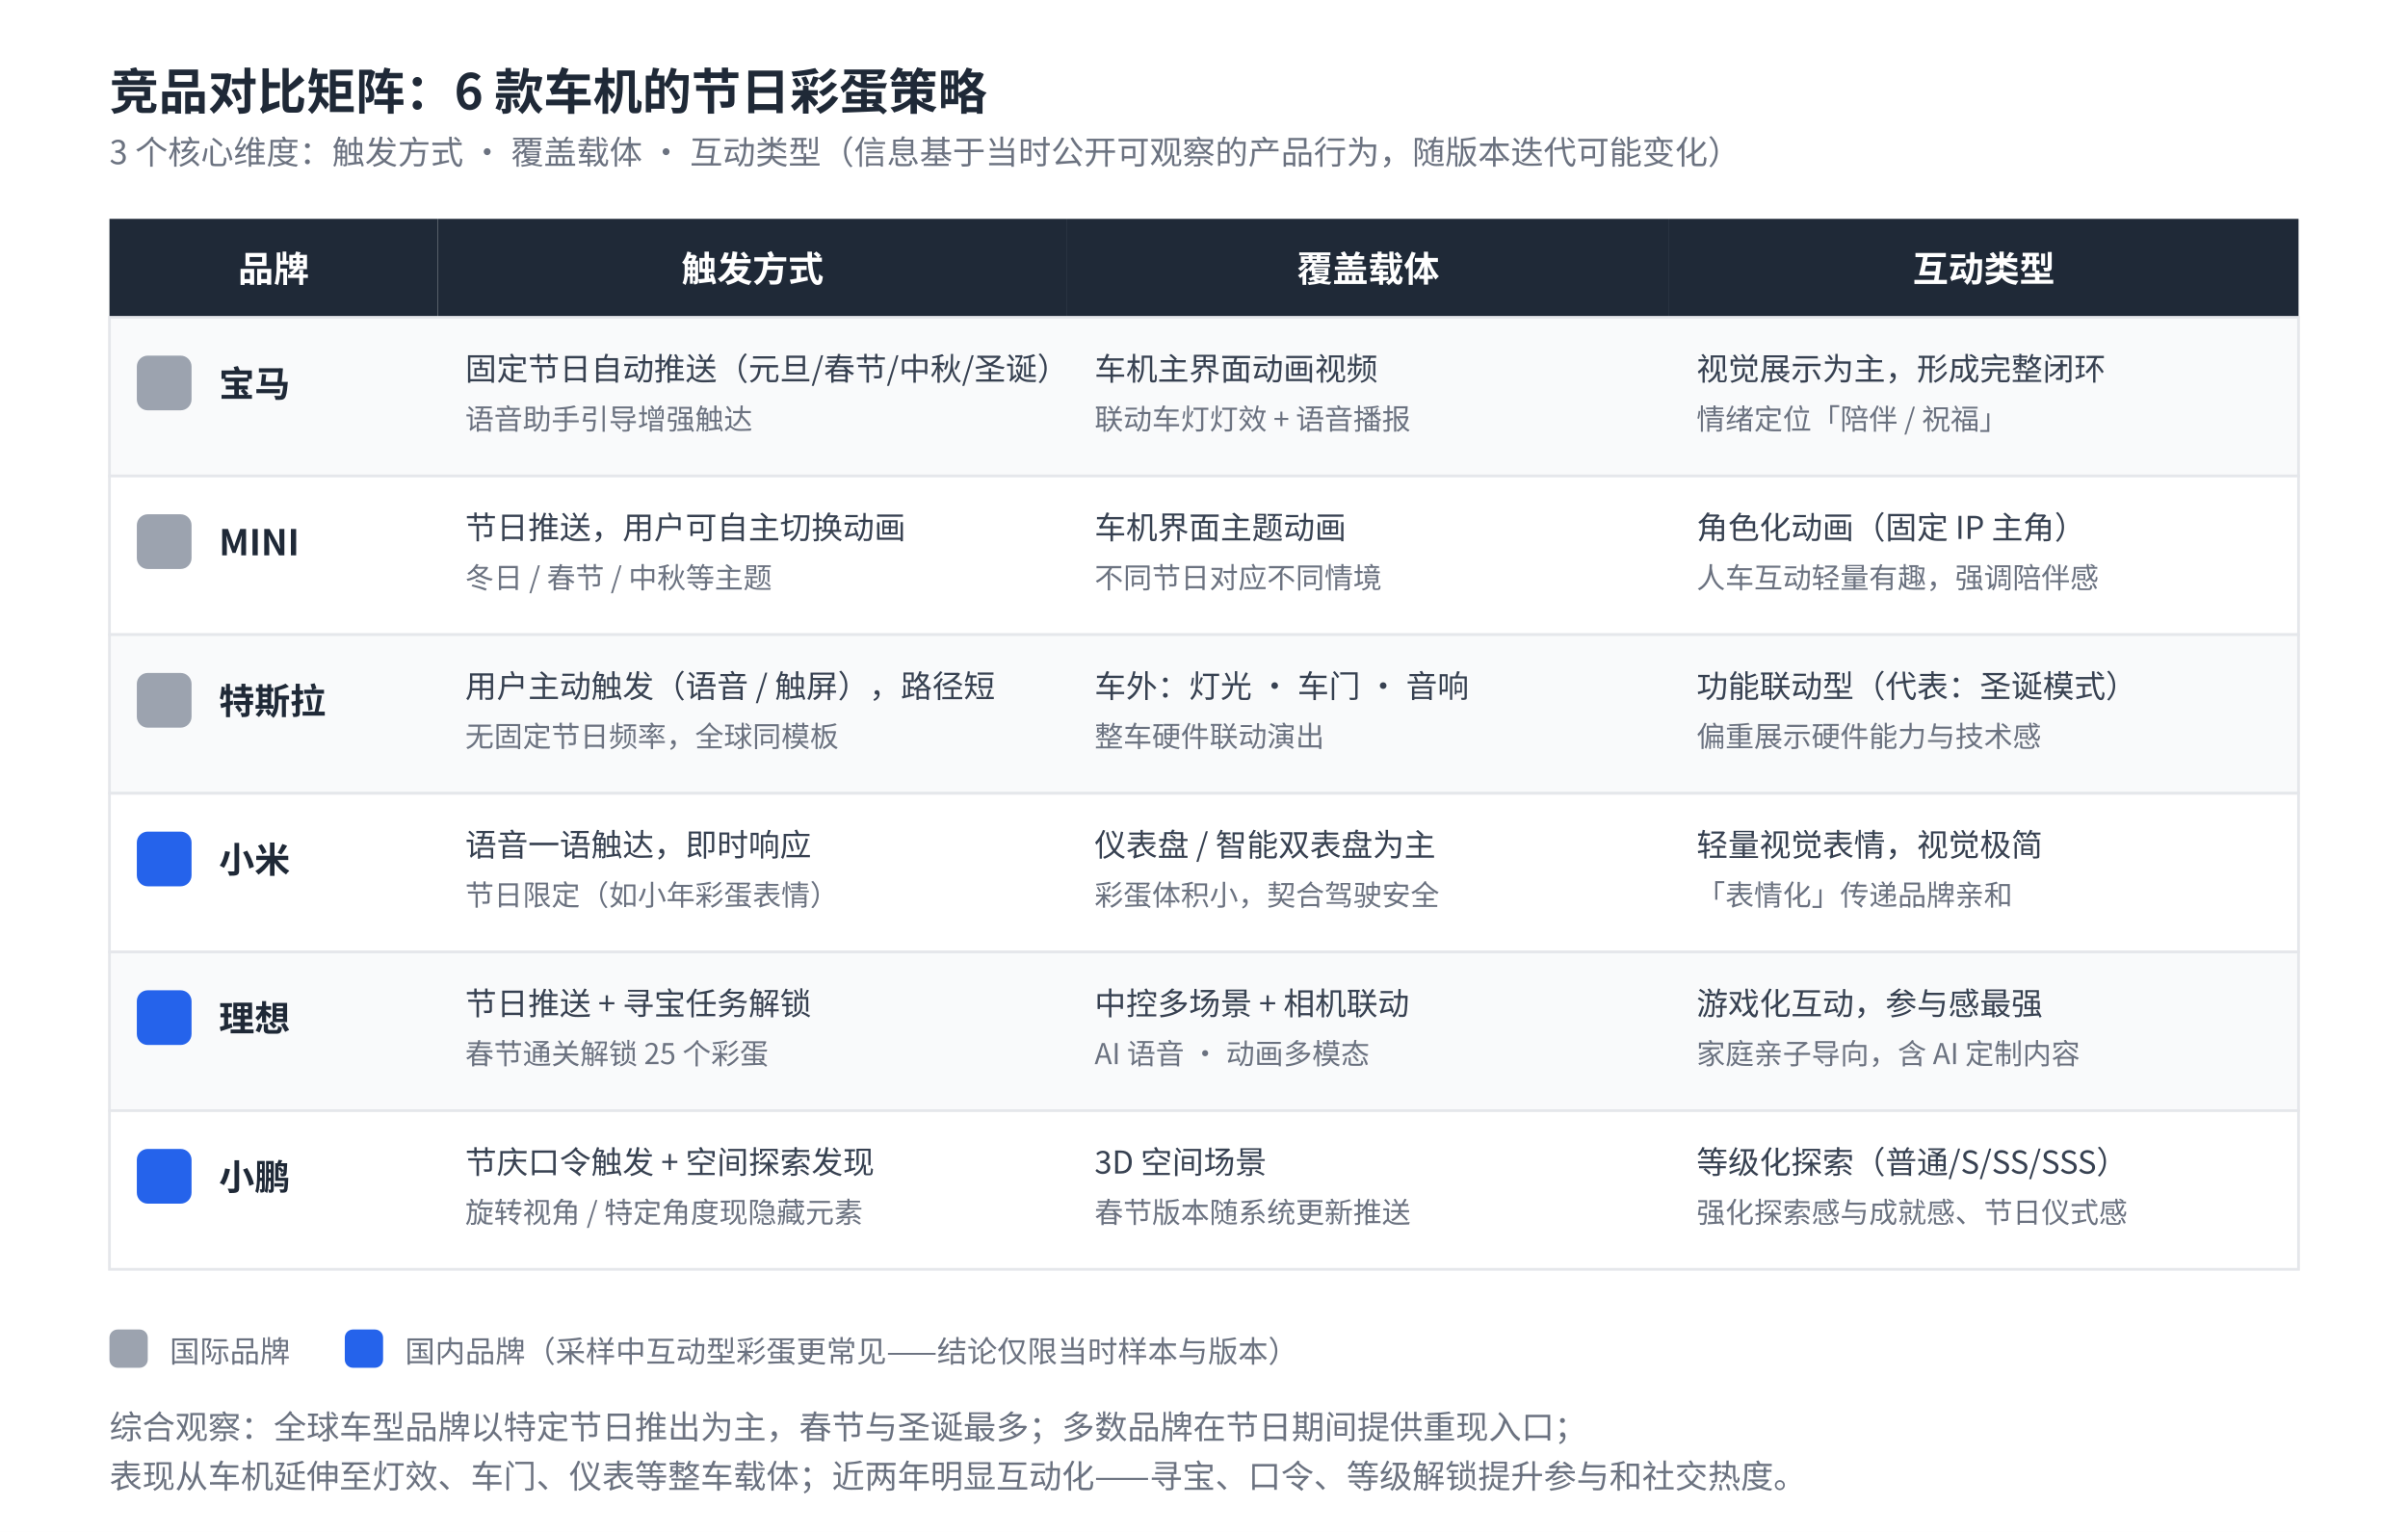
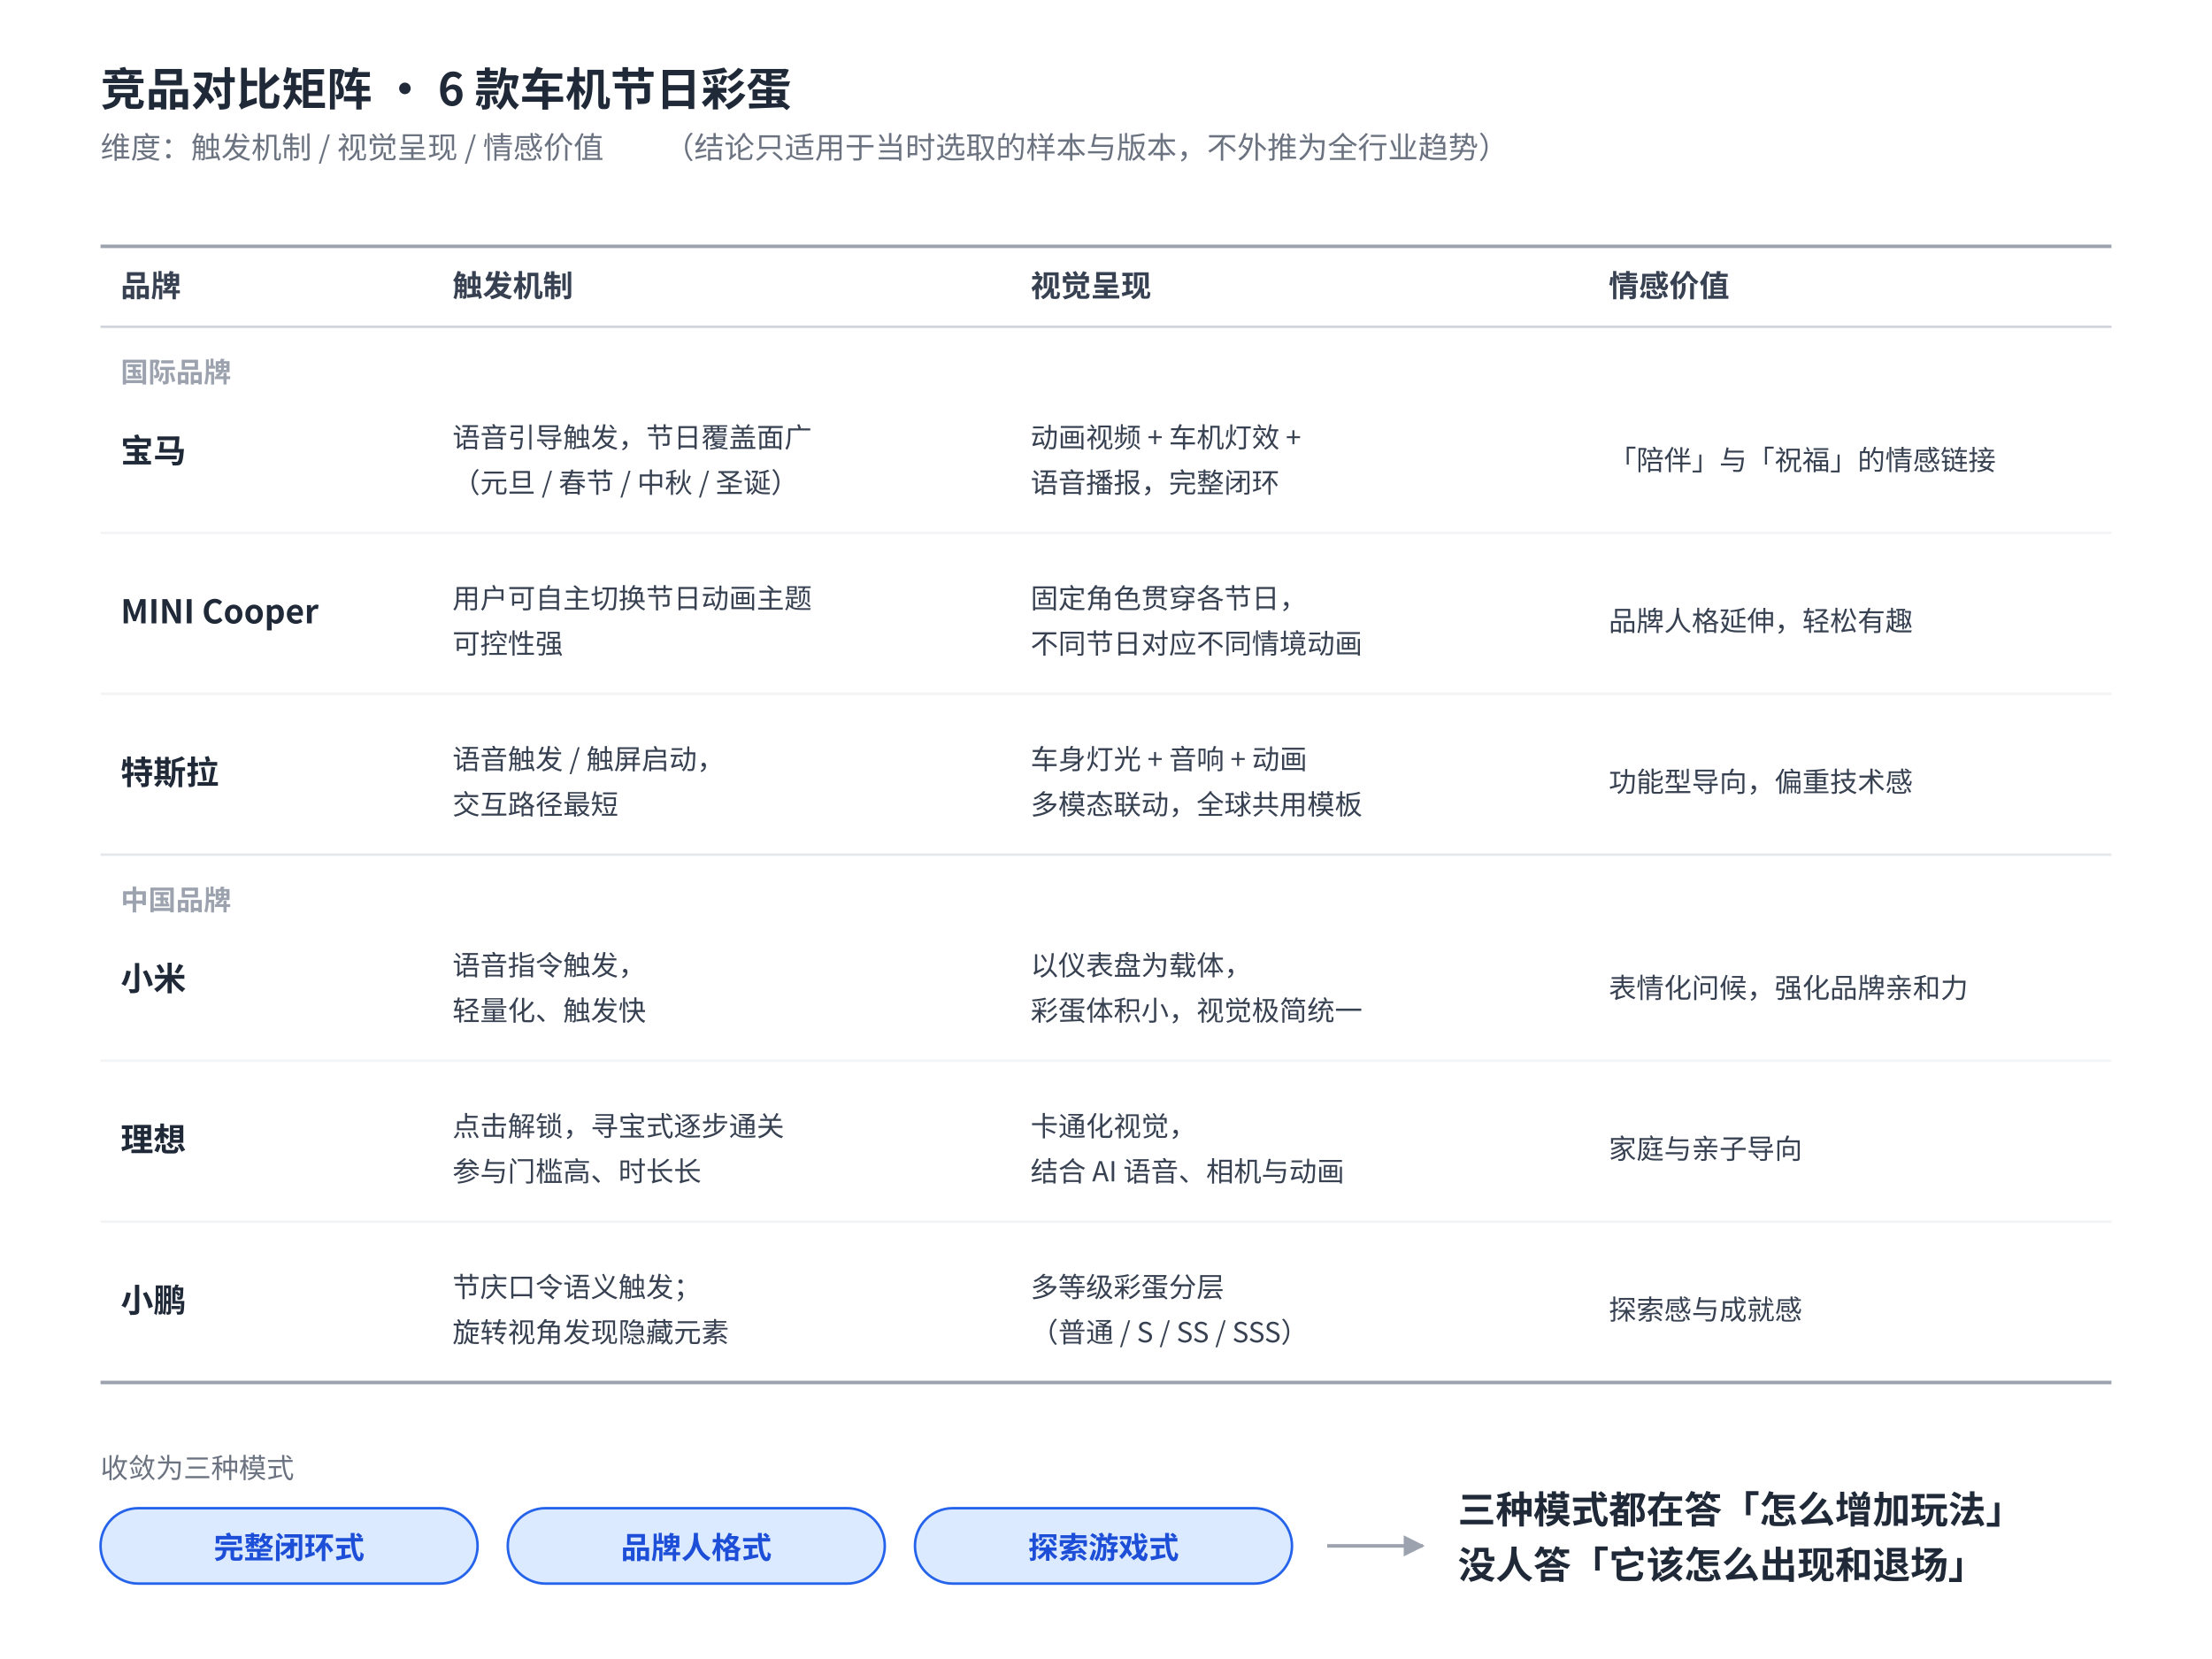
- <svg xmlns="http://www.w3.org/2000/svg" viewBox="0 0 880 560" font-family="PingFang SC, Noto Sans CJK SC, Microsoft YaHei, sans-serif">
+ <svg xmlns="http://www.w3.org/2000/svg" viewBox="0 0 880 660" font-family="PingFang SC, Noto Sans CJK SC, Microsoft YaHei, sans-serif">
  <style>
    .title{font-size:18px;font-weight:700;fill:#1f2937}
    .sub{font-size:12px;fill:#6b7280}
-     .head{font-size:13px;font-weight:700;fill:#ffffff}
-     .brand{font-size:13px;font-weight:600;fill:#1f2937}
-     .cell{font-size:11.5px;fill:#374151}
-     .cell2{font-size:10.5px;fill:#6b7280}
+     .head{font-size:12px;font-weight:700;fill:#374151}
+     .brand{font-size:13px;font-weight:700;fill:#1f2937}
+     .cell{font-size:11px;fill:#374151}
    .small{font-size:11px;fill:#6b7280}
+     .grp{font-size:11px;font-weight:700;fill:#9ca3af}
+     .chip{font-size:12px;font-weight:700;fill:#1d4ed8}
+     .opp{font-size:15px;font-weight:700;fill:#1f2937}
  </style>
-   <rect width="880" height="560" fill="#ffffff" />
-   <text x="40" y="40" class="title">竞品对比矩阵：6 款车机的节日彩蛋策略</text>
-   <text x="40" y="60" class="sub">3 个核心维度：触发方式 · 覆盖载体 · 互动类型（信息基于当时公开可观察的产品行为，随版本迭代可能变化）</text>
-   <g transform="translate(40,80)">
-     <rect x="0" y="0" width="120" height="36" fill="#1f2937" />
-     <text x="60" y="23" text-anchor="middle" class="head">品牌</text>
-     <rect x="120" y="0" width="230" height="36" fill="#1f2937" />
-     <text x="235" y="23" text-anchor="middle" class="head">触发方式</text>
-     <rect x="350" y="0" width="220" height="36" fill="#1f2937" />
-     <text x="460" y="23" text-anchor="middle" class="head">覆盖载体</text>
-     <rect x="570" y="0" width="230" height="36" fill="#1f2937" />
-     <text x="685" y="23" text-anchor="middle" class="head">互动类型</text>
-     <rect x="0" y="36" width="800" height="58" fill="#f9fafb" stroke="#e5e7eb" />
-     <rect x="10" y="50" width="20" height="20" rx="4" fill="#9ca3af" />
-     <text x="40" y="65" class="brand">宝马</text>
-     <text x="130" y="59" class="cell">固定节日自动推送（元旦/春节/中秋/圣诞）</text>
-     <text x="130" y="77" class="cell2">语音助手引导增强触达</text>
-     <text x="360" y="59" class="cell">车机主界面动画视频</text>
-     <text x="360" y="77" class="cell2">联动车灯灯效 + 语音播报</text>
-     <text x="580" y="59" class="cell">视觉展示为主，形成完整闭环</text>
-     <text x="580" y="77" class="cell2">情绪定位「陪伴 / 祝福」</text>
-     <rect x="0" y="94" width="800" height="58" fill="#ffffff" stroke="#e5e7eb" />
-     <rect x="10" y="108" width="20" height="20" rx="4" fill="#9ca3af" />
-     <text x="40" y="123" class="brand">MINI</text>
-     <text x="130" y="117" class="cell">节日推送，用户可自主切换动画</text>
-     <text x="130" y="135" class="cell2">冬日 / 春节 / 中秋等主题</text>
-     <text x="360" y="117" class="cell">车机界面主题动画</text>
-     <text x="360" y="135" class="cell2">不同节日对应不同情境</text>
-     <text x="580" y="117" class="cell">角色化动画（固定 IP 主角）</text>
-     <text x="580" y="135" class="cell2">人车互动轻量有趣，强调陪伴感</text>
-     <rect x="0" y="152" width="800" height="58" fill="#f9fafb" stroke="#e5e7eb" />
-     <rect x="10" y="166" width="20" height="20" rx="4" fill="#9ca3af" />
-     <text x="40" y="181" class="brand">特斯拉</text>
-     <text x="130" y="175" class="cell">用户主动触发（语音 / 触屏），路径短</text>
-     <text x="130" y="193" class="cell2">无固定节日频率，全球同模板</text>
-     <text x="360" y="175" class="cell">车外：灯光 · 车门 · 音响</text>
-     <text x="360" y="193" class="cell2">整车硬件联动演出</text>
-     <text x="580" y="175" class="cell">功能联动型（代表：圣诞模式）</text>
-     <text x="580" y="193" class="cell2">偏重展示硬件能力与技术感</text>
-     <rect x="0" y="210" width="800" height="58" fill="#ffffff" stroke="#e5e7eb" />
-     <rect x="10" y="224" width="20" height="20" rx="4" fill="#2563eb" />
-     <text x="40" y="239" class="brand">小米</text>
-     <text x="130" y="233" class="cell">语音一语触达，即时响应</text>
-     <text x="130" y="251" class="cell2">节日限定（如小年彩蛋表情）</text>
-     <text x="360" y="233" class="cell">仪表盘 / 智能双表盘为主</text>
-     <text x="360" y="251" class="cell2">彩蛋体积小，契合驾驶安全</text>
-     <text x="580" y="233" class="cell">轻量视觉表情，视觉极简</text>
-     <text x="580" y="251" class="cell2">「表情化」传递品牌亲和</text>
-     <rect x="0" y="268" width="800" height="58" fill="#f9fafb" stroke="#e5e7eb" />
-     <rect x="10" y="282" width="20" height="20" rx="4" fill="#2563eb" />
-     <text x="40" y="297" class="brand">理想</text>
-     <text x="130" y="291" class="cell">节日推送 + 寻宝任务解锁</text>
-     <text x="130" y="309" class="cell2">春节通关解锁 25 个彩蛋</text>
-     <text x="360" y="291" class="cell">中控多场景 + 相机联动</text>
-     <text x="360" y="309" class="cell2">AI 语音 · 动画多模态</text>
-     <text x="580" y="291" class="cell">游戏化互动，参与感最强</text>
-     <text x="580" y="309" class="cell2">家庭亲子导向，含 AI 定制内容</text>
-     <rect x="0" y="326" width="800" height="58" fill="#ffffff" stroke="#e5e7eb" />
-     <rect x="10" y="340" width="20" height="20" rx="4" fill="#2563eb" />
-     <text x="40" y="355" class="brand">小鹏</text>
-     <text x="130" y="349" class="cell">节庆口令触发 + 空间探索发现</text>
-     <text x="130" y="367" class="cell2">旋转视角 / 特定角度现隐藏元素</text>
-     <text x="360" y="349" class="cell">3D 空间场景</text>
-     <text x="360" y="367" class="cell2">春节版本随系统更新推送</text>
-     <text x="580" y="349" class="cell">等级化探索（普通/S/SS/SSS）</text>
-     <text x="580" y="367" class="cell2">强化探索感与成就感、节日仪式感</text>
+   <defs>
+     <marker id="d" viewBox="0 0 10 10" refX="9" refY="5" markerWidth="6" markerHeight="6" orient="auto">
+       <path d="M0 0 L10 5 L0 10 z" fill="#9ca3af" />
+     </marker>
+   </defs>
+   <rect width="880" height="660" fill="#ffffff" />
+   <text x="40" y="42" class="title">竞品对比矩阵 · 6 款车机节日彩蛋</text>
+   <text x="40" y="63" class="sub">维度：触发机制 / 视觉呈现 / 情感价值　　（结论只适用于当时选取的样本与版本，不外推为全行业趋势）</text>
+   <g>
+     <line x1="40" y1="98" x2="840" y2="98" stroke="#9ca3af" stroke-width="1.4" />
+     <text x="48" y="118" class="head">品牌</text>
+     <text x="180" y="118" class="head">触发机制</text>
+     <text x="410" y="118" class="head">视觉呈现</text>
+     <text x="640" y="118" class="head">情感价值</text>
+     <line x1="40" y1="130" x2="840" y2="130" stroke="#d1d5db" />
  </g>
-   <g transform="translate(40,486)">
-     <rect x="0" y="0" width="14" height="14" rx="3" fill="#9ca3af" />
-     <text x="22" y="12" class="small">国际品牌</text>
-     <rect x="86" y="0" width="14" height="14" rx="3" fill="#2563eb" />
-     <text x="108" y="12" class="small">国内品牌（采样中互动型彩蛋更常见——结论仅限当时样本与版本）</text>
+   <text x="48" y="152" class="grp">国际品牌</text>
+   <g>
+     <text x="48" y="184" class="brand">宝马</text>
+     <text x="180" y="178" class="cell">语音引导触发，节日覆盖面广</text>
+     <text x="180" y="196" class="cell">（元旦 / 春节 / 中秋 / 圣诞）</text>
+     <text x="410" y="178" class="cell">动画视频 + 车机灯效 +</text>
+     <text x="410" y="196" class="cell">语音播报，完整闭环</text>
+     <text x="640" y="187" class="cell">「陪伴」与「祝福」的情感链接</text>
+     <line x1="40" y1="212" x2="840" y2="212" stroke="#f3f4f6" />
  </g>
-   <text x="40" y="526" class="sub">综合观察：全球车型品牌以特定节日推出为主，春节与圣诞最多；多数品牌在节日期间提供重现入口；</text>
-   <text x="40" y="544" class="sub">表现从车机延伸至灯效、车门、仪表等整车载体；近两年明显互动化——寻宝、口令、等级解锁提升参与和社交热度。</text>
+   <g>
+     <text x="48" y="248" class="brand">MINI Cooper</text>
+     <text x="180" y="242" class="cell">用户可自主切换节日动画主题</text>
+     <text x="180" y="260" class="cell">可控性强</text>
+     <text x="410" y="242" class="cell">固定角色贯穿各节日，</text>
+     <text x="410" y="260" class="cell">不同节日对应不同情境动画</text>
+     <text x="640" y="251" class="cell">品牌人格延伸，轻松有趣</text>
+     <line x1="40" y1="276" x2="840" y2="276" stroke="#f3f4f6" />
+   </g>
+   <g>
+     <text x="48" y="312" class="brand">特斯拉</text>
+     <text x="180" y="306" class="cell">语音触发 / 触屏启动，</text>
+     <text x="180" y="324" class="cell">交互路径最短</text>
+     <text x="410" y="306" class="cell">车身灯光 + 音响 + 动画</text>
+     <text x="410" y="324" class="cell">多模态联动，全球共用模板</text>
+     <text x="640" y="315" class="cell">功能型导向，偏重技术感</text>
+     <line x1="40" y1="340" x2="840" y2="340" stroke="#e5e7eb" />
+   </g>
+   <text x="48" y="362" class="grp">中国品牌</text>
+   <g>
+     <text x="48" y="394" class="brand">小米</text>
+     <text x="180" y="388" class="cell">语音指令触发，</text>
+     <text x="180" y="406" class="cell">轻量化、触发快</text>
+     <text x="410" y="388" class="cell">以仪表盘为载体，</text>
+     <text x="410" y="406" class="cell">彩蛋体积小，视觉极简统一</text>
+     <text x="640" y="397" class="cell">表情化问候，强化品牌亲和力</text>
+     <line x1="40" y1="422" x2="840" y2="422" stroke="#f3f4f6" />
+   </g>
+   <g>
+     <text x="48" y="458" class="brand">理想</text>
+     <text x="180" y="452" class="cell">点击解锁，寻宝式逐步通关</text>
+     <text x="180" y="470" class="cell">参与门槛高、时长长</text>
+     <text x="410" y="452" class="cell">卡通化视觉，</text>
+     <text x="410" y="470" class="cell">结合 AI 语音、相机与动画</text>
+     <text x="640" y="461" class="cell">家庭与亲子导向</text>
+     <line x1="40" y1="486" x2="840" y2="486" stroke="#f3f4f6" />
+   </g>
+   <g>
+     <text x="48" y="522" class="brand">小鹏</text>
+     <text x="180" y="516" class="cell">节庆口令语义触发；</text>
+     <text x="180" y="534" class="cell">旋转视角发现隐藏元素</text>
+     <text x="410" y="516" class="cell">多等级彩蛋分层</text>
+     <text x="410" y="534" class="cell">（普通 / S / SS / SSS）</text>
+     <text x="640" y="525" class="cell">探索感与成就感</text>
+     <line x1="40" y1="550" x2="840" y2="550" stroke="#9ca3af" stroke-width="1.4" />
+   </g>
+   <g transform="translate(0,576)">
+     <text x="40" y="12" class="small">收敛为三种模式</text>
+     <g transform="translate(40,24)">
+       <rect width="150" height="30" rx="15" fill="#dbeafe" stroke="#2563eb" />
+       <text x="75" y="20" text-anchor="middle" class="chip">完整闭环式</text>
+     </g>
+     <g transform="translate(202,24)">
+       <rect width="150" height="30" rx="15" fill="#dbeafe" stroke="#2563eb" />
+       <text x="75" y="20" text-anchor="middle" class="chip">品牌人格式</text>
+     </g>
+     <g transform="translate(364,24)">
+       <rect width="150" height="30" rx="15" fill="#dbeafe" stroke="#2563eb" />
+       <text x="75" y="20" text-anchor="middle" class="chip">探索游戏式</text>
+     </g>
+     <line x1="528" y1="39" x2="566" y2="39" stroke="#9ca3af" stroke-width="1.4" marker-end="url(#d)" />
+     <text x="580" y="30" class="opp">三种模式都在答「怎么增加玩法」</text>
+     <text x="580" y="52" class="opp" fill="#1d4ed8">没人答「它该怎么出现和退场」</text>
+   </g>
</svg>
